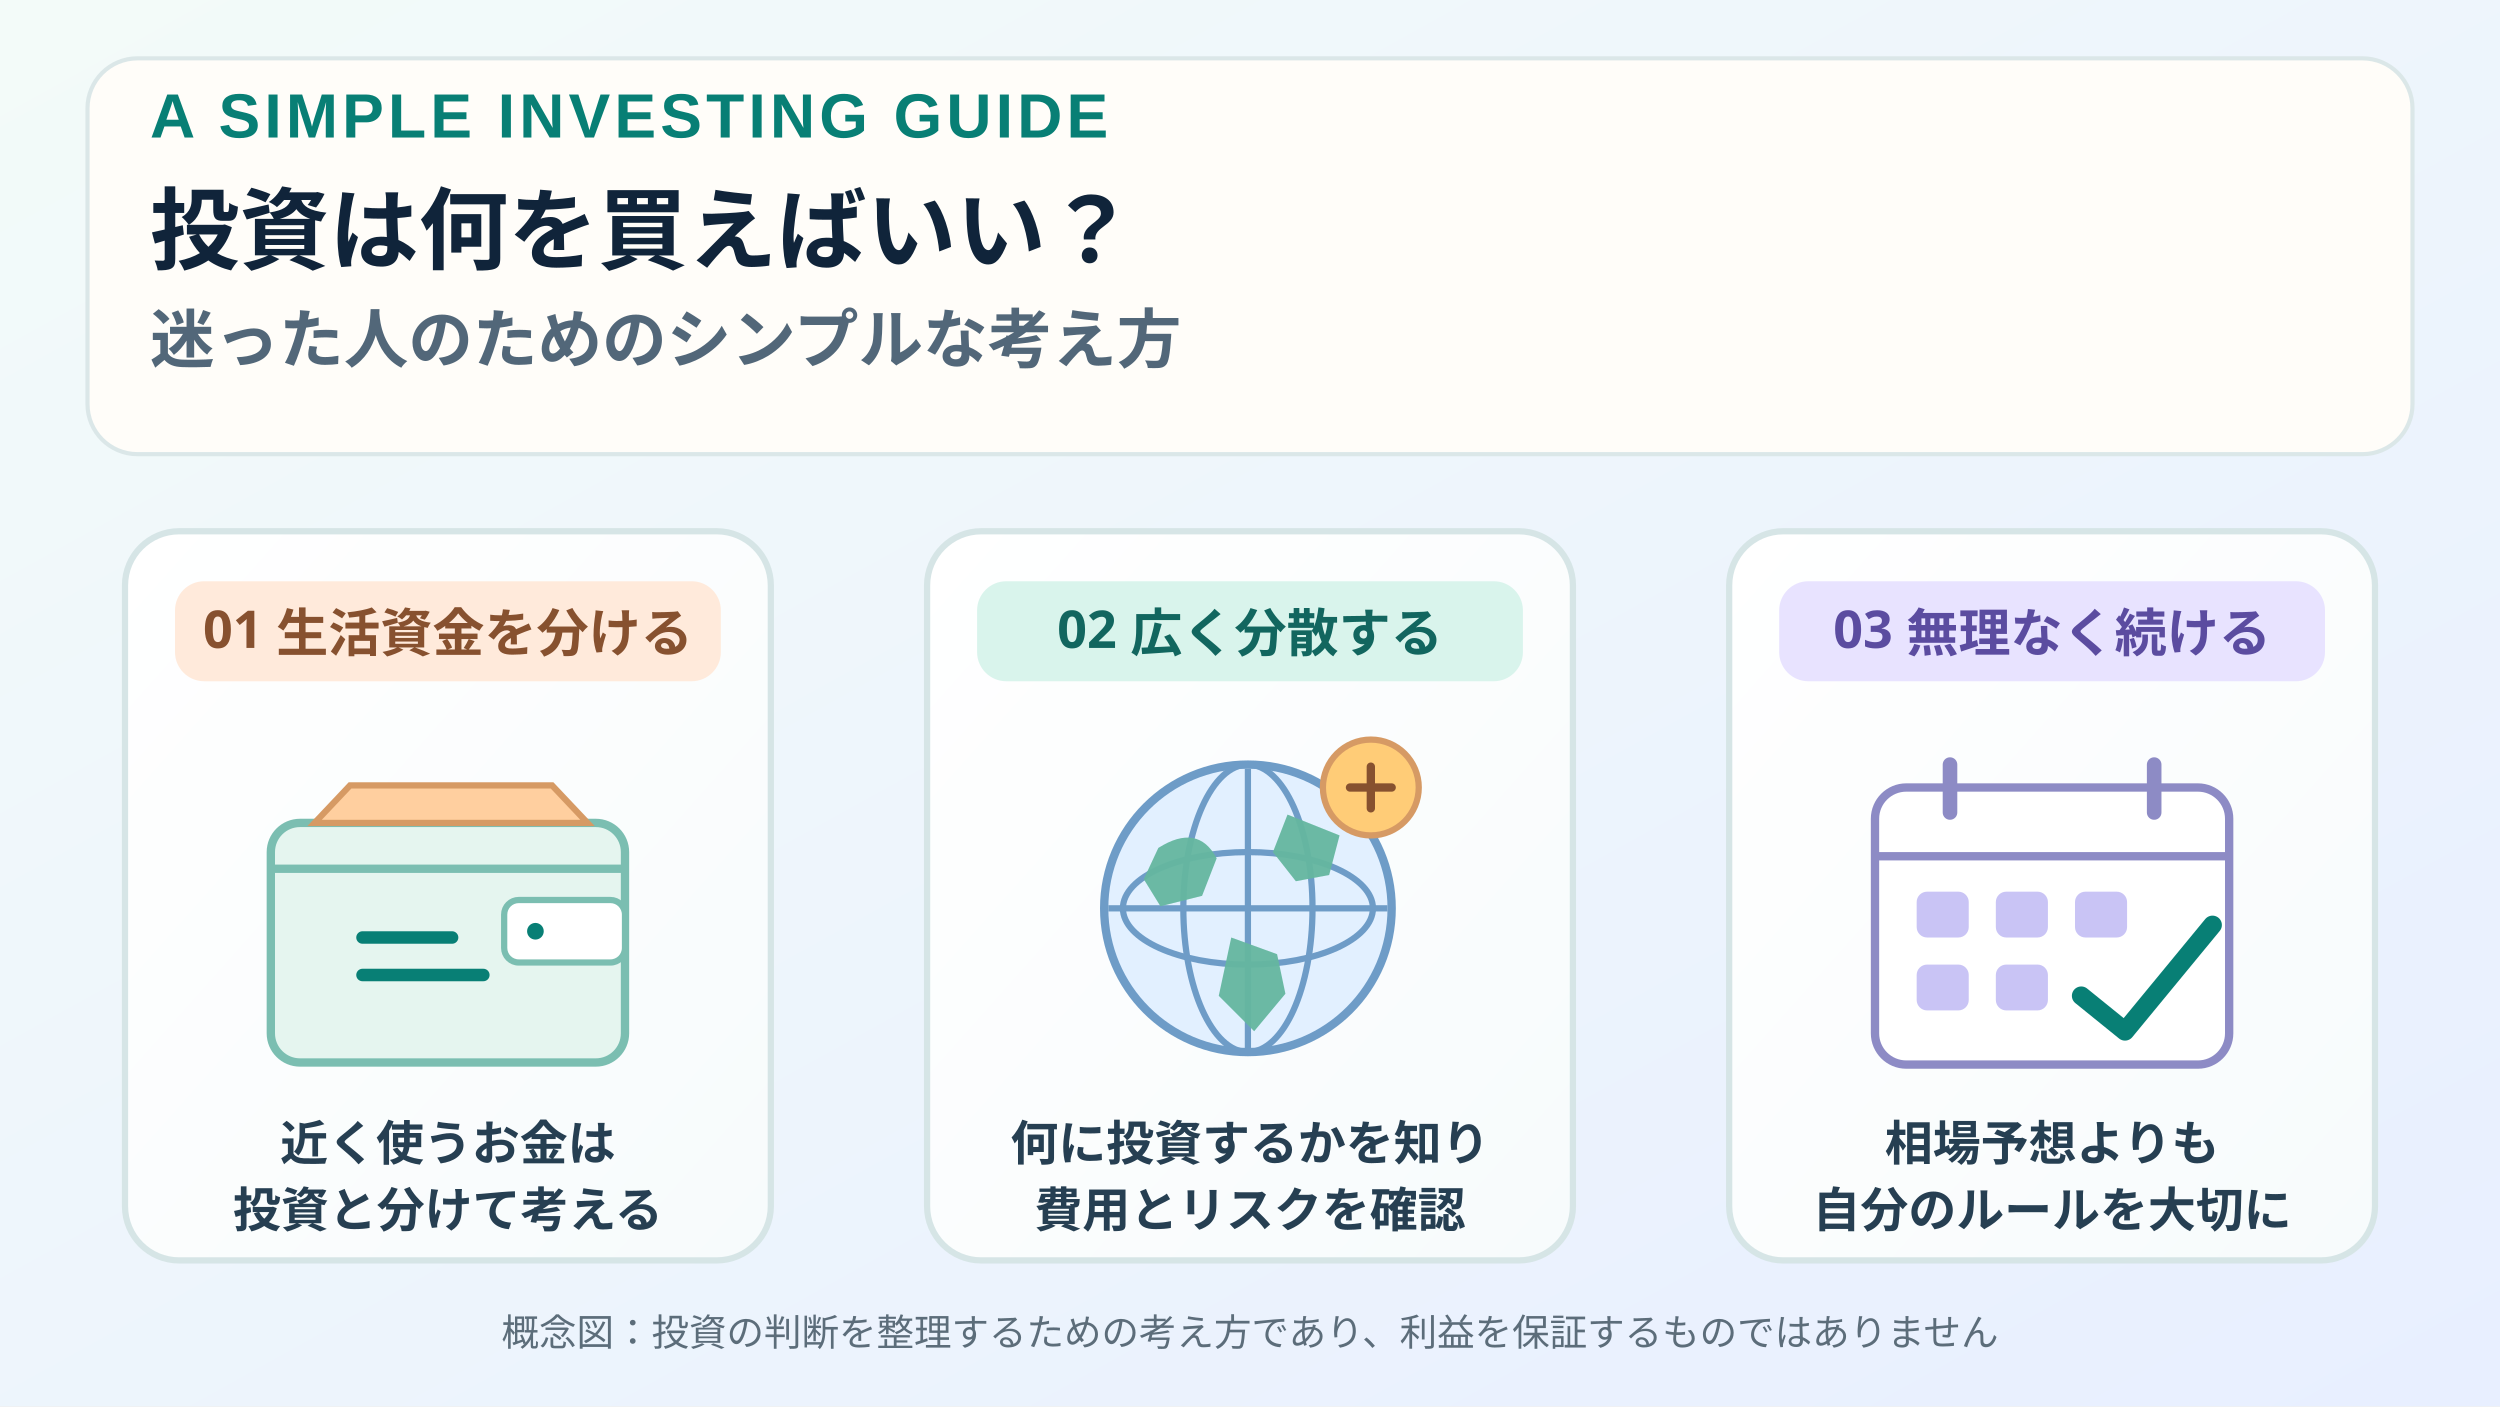
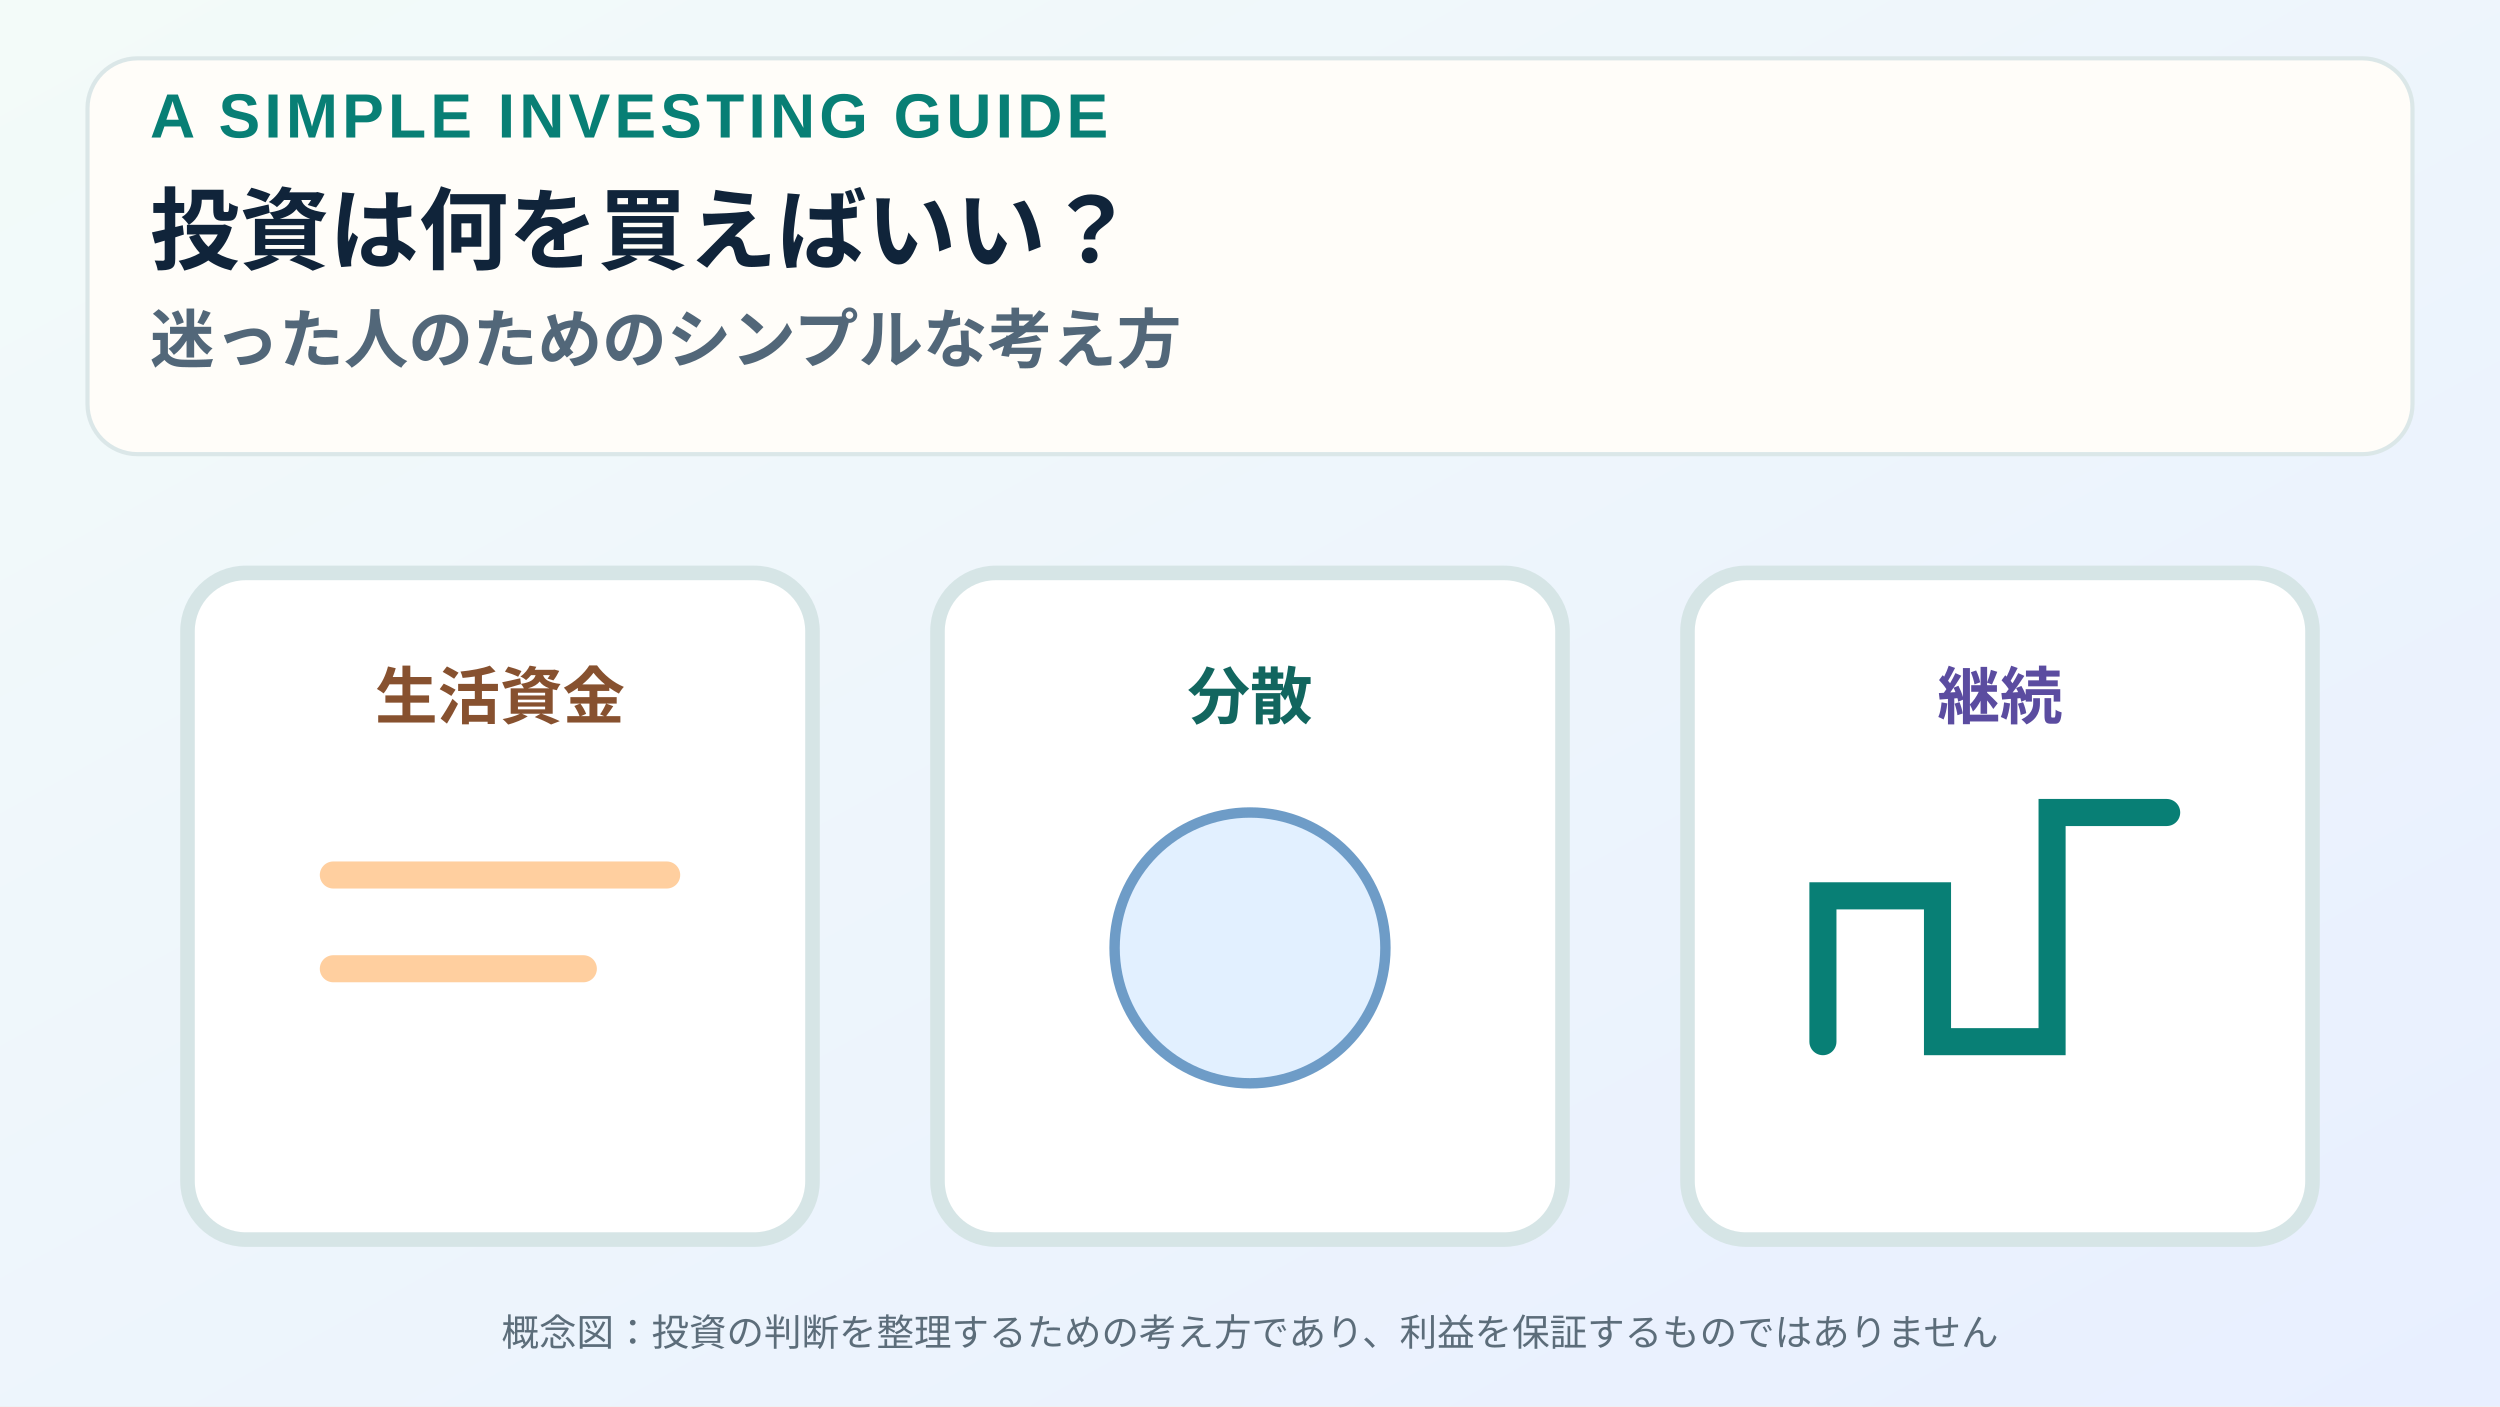
<svg xmlns="http://www.w3.org/2000/svg" width="1200" height="675" viewBox="0 0 1200 675" role="img" aria-labelledby="title desc">
  <defs>
    <linearGradient id="bg" x1="0" y1="0" x2="1" y2="1">
      <stop offset="0" stop-color="#f3fbf9" />
      <stop offset="1" stop-color="#e8efff" />
    </linearGradient>
    <linearGradient id="panel" x1="0" y1="0" x2="1" y2="1">
      <stop offset="0" stop-color="#ffffff" />
      <stop offset="1" stop-color="#f7fbfc" />
    </linearGradient>
  </defs>
  <rect width="1200" height="675" fill="url(#bg)" />
  <rect x="42" y="28" width="1116" height="190" rx="24" fill="#fffdf9" stroke="#dbe7e8" stroke-width="2" />
  <text x="72" y="66" font-family="Arial,sans-serif" font-size="30" font-weight="700" fill="#087f75" letter-spacing="2">A SIMPLE INVESTING GUIDE</text>
  <text x="72" y="126" font-family="sans-serif" font-size="43" font-weight="800" fill="#10243a">投資は何を買えばいい？</text>
  <text x="72" y="174" font-family="sans-serif" font-size="31" font-weight="700" fill="#526779">迷った人のためのシンプルな考え方</text>
-   <g transform="translate(60 255)">
-     <rect width="310" height="350" rx="26" fill="url(#panel)" stroke="#d6e5e6" stroke-width="3" />
-     <rect x="24" y="24" width="262" height="48" rx="14" fill="#ffeadb" />
-     <text x="155" y="56" font-family="sans-serif" font-size="25" font-weight="800" text-anchor="middle" fill="#87512f">01 生活資金を分ける</text>
-     <g transform="translate(60 112)">
-       <rect x="10" y="28" width="170" height="115" rx="14" fill="#e5f5ef" stroke="#7bbeb1" stroke-width="4" />
-       <path d="M10 50 H180" stroke="#7bbeb1" stroke-width="4" />
-       <rect x="122" y="65" width="58" height="30" rx="7" fill="#fff" stroke="#7bbeb1" stroke-width="3" />
-       <circle cx="137" cy="80" r="4" fill="#087f75" />
-       <path d="M48 10 H145 L162 28 H31 Z" fill="#ffcf9f" stroke="#d69a64" stroke-width="3" />
-       <path d="M54 83 H97 M54 101 H112" stroke="#087f75" stroke-width="6" stroke-linecap="round" />
+   <g>
+     <rect x="90" y="275" width="300" height="320" rx="28" fill="#fff" stroke="#d6e5e6" stroke-width="7" />
+     <rect x="450" y="275" width="300" height="320" rx="28" fill="#fff" stroke="#d6e5e6" stroke-width="7" />
+     <rect x="810" y="275" width="300" height="320" rx="28" fill="#fff" stroke="#d6e5e6" stroke-width="7" />
+     <g font-family="sans-serif" font-size="30" font-weight="800" text-anchor="middle">
+       <text x="240" y="345" fill="#87512f">生活資金</text>
+       <text x="600" y="345" fill="#12665f">分散</text>
+       <text x="960" y="345" fill="#5b4ca0">継続</text>
    </g>
-     <text x="155" y="302" font-family="sans-serif" font-size="23" text-anchor="middle" font-weight="700" fill="#263f52">近く使うお金は</text>
-     <text x="155" y="334" font-family="sans-serif" font-size="23" text-anchor="middle" font-weight="700" fill="#263f52">投資と分けて考える</text>
-   </g>
-   <g transform="translate(445 255)">
-     <rect width="310" height="350" rx="26" fill="url(#panel)" stroke="#d6e5e6" stroke-width="3" />
-     <rect x="24" y="24" width="262" height="48" rx="14" fill="#d9f4ec" />
-     <text x="155" y="56" font-family="sans-serif" font-size="25" font-weight="800" text-anchor="middle" fill="#12665f">02 広く分散する</text>
-     <g transform="translate(58 105)">
-       <circle cx="96" cy="76" r="69" fill="#e2f0ff" stroke="#6e9cc7" stroke-width="4" />
-       <ellipse cx="96" cy="76" rx="31" ry="69" fill="none" stroke="#6e9cc7" stroke-width="3" />
-       <ellipse cx="96" cy="76" rx="60" ry="27" fill="none" stroke="#6e9cc7" stroke-width="3" />
-       <path d="M29 76 H163 M96 9 V145" stroke="#6e9cc7" stroke-width="3" />
-       <path d="M53 47 Q72 35 81 52 L74 70 L54 75 L46 62 Z M115 31 L140 41 L135 60 L119 63 L108 49 Z M88 90 L110 98 L114 117 L99 135 L82 118 Z" fill="#65b79f" opacity=".95" />
-       <circle cx="155" cy="18" r="23" fill="#ffcc77" stroke="#d69a64" stroke-width="3" />
-       <path d="M145 18 H165 M155 8 V28" stroke="#87512f" stroke-width="4" stroke-linecap="round" />
+     <g stroke-width="13" stroke-linecap="round">
+       <path d="M160 420h160M160 465h120" stroke="#ffcf9f" />
+       <circle cx="600" cy="455" r="65" fill="#e2f0ff" stroke="#6e9cc7" stroke-width="5" />
+       <path d="M875 500v-70h55v70h55v-110h55" fill="none" stroke="#087f75" />
    </g>
-     <text x="155" y="302" font-family="sans-serif" font-size="23" text-anchor="middle" font-weight="700" fill="#263f52">何に投資するかを知り</text>
-     <text x="155" y="334" font-family="sans-serif" font-size="23" text-anchor="middle" font-weight="700" fill="#263f52">費用とリスクを確認</text>
-   </g>
-   <g transform="translate(830 255)">
-     <rect width="310" height="350" rx="26" fill="url(#panel)" stroke="#d6e5e6" stroke-width="3" />
-     <rect x="24" y="24" width="262" height="48" rx="14" fill="#e8e3ff" />
-     <text x="155" y="56" font-family="sans-serif" font-size="25" font-weight="800" text-anchor="middle" fill="#5b4ca0">03 無理なく続ける</text>
-     <g transform="translate(62 107)">
-       <rect x="8" y="16" width="170" height="133" rx="15" fill="#fff" stroke="#8d8bc5" stroke-width="4" />
-       <path d="M8 49 H178" stroke="#8d8bc5" stroke-width="4" />
-       <path d="M44 5 V28 M142 5 V28" stroke="#8d8bc5" stroke-width="7" stroke-linecap="round" />
-       <g fill="#c9c4f5">
-         <rect x="28" y="66" width="25" height="22" rx="5" />
-         <rect x="66" y="66" width="25" height="22" rx="5" />
-         <rect x="104" y="66" width="25" height="22" rx="5" />
-         <rect x="28" y="101" width="25" height="22" rx="5" />
-         <rect x="66" y="101" width="25" height="22" rx="5" />
-       </g>
-       <path d="M107 116 L128 133 L170 82" fill="none" stroke="#087f75" stroke-width="9" stroke-linecap="round" stroke-linejoin="round" />
-     </g>
-     <text x="155" y="302" font-family="sans-serif" font-size="23" text-anchor="middle" font-weight="700" fill="#263f52">相場予想よりも</text>
-     <text x="155" y="334" font-family="sans-serif" font-size="23" text-anchor="middle" font-weight="700" fill="#263f52">自分のルールを大切に</text>
  </g>
  <text x="600" y="646" font-family="sans-serif" font-size="18" text-anchor="middle" fill="#5c6d7a">概念図：投資の判断を整理するための考え方であり、利益を保証するものではありません</text>
</svg>
